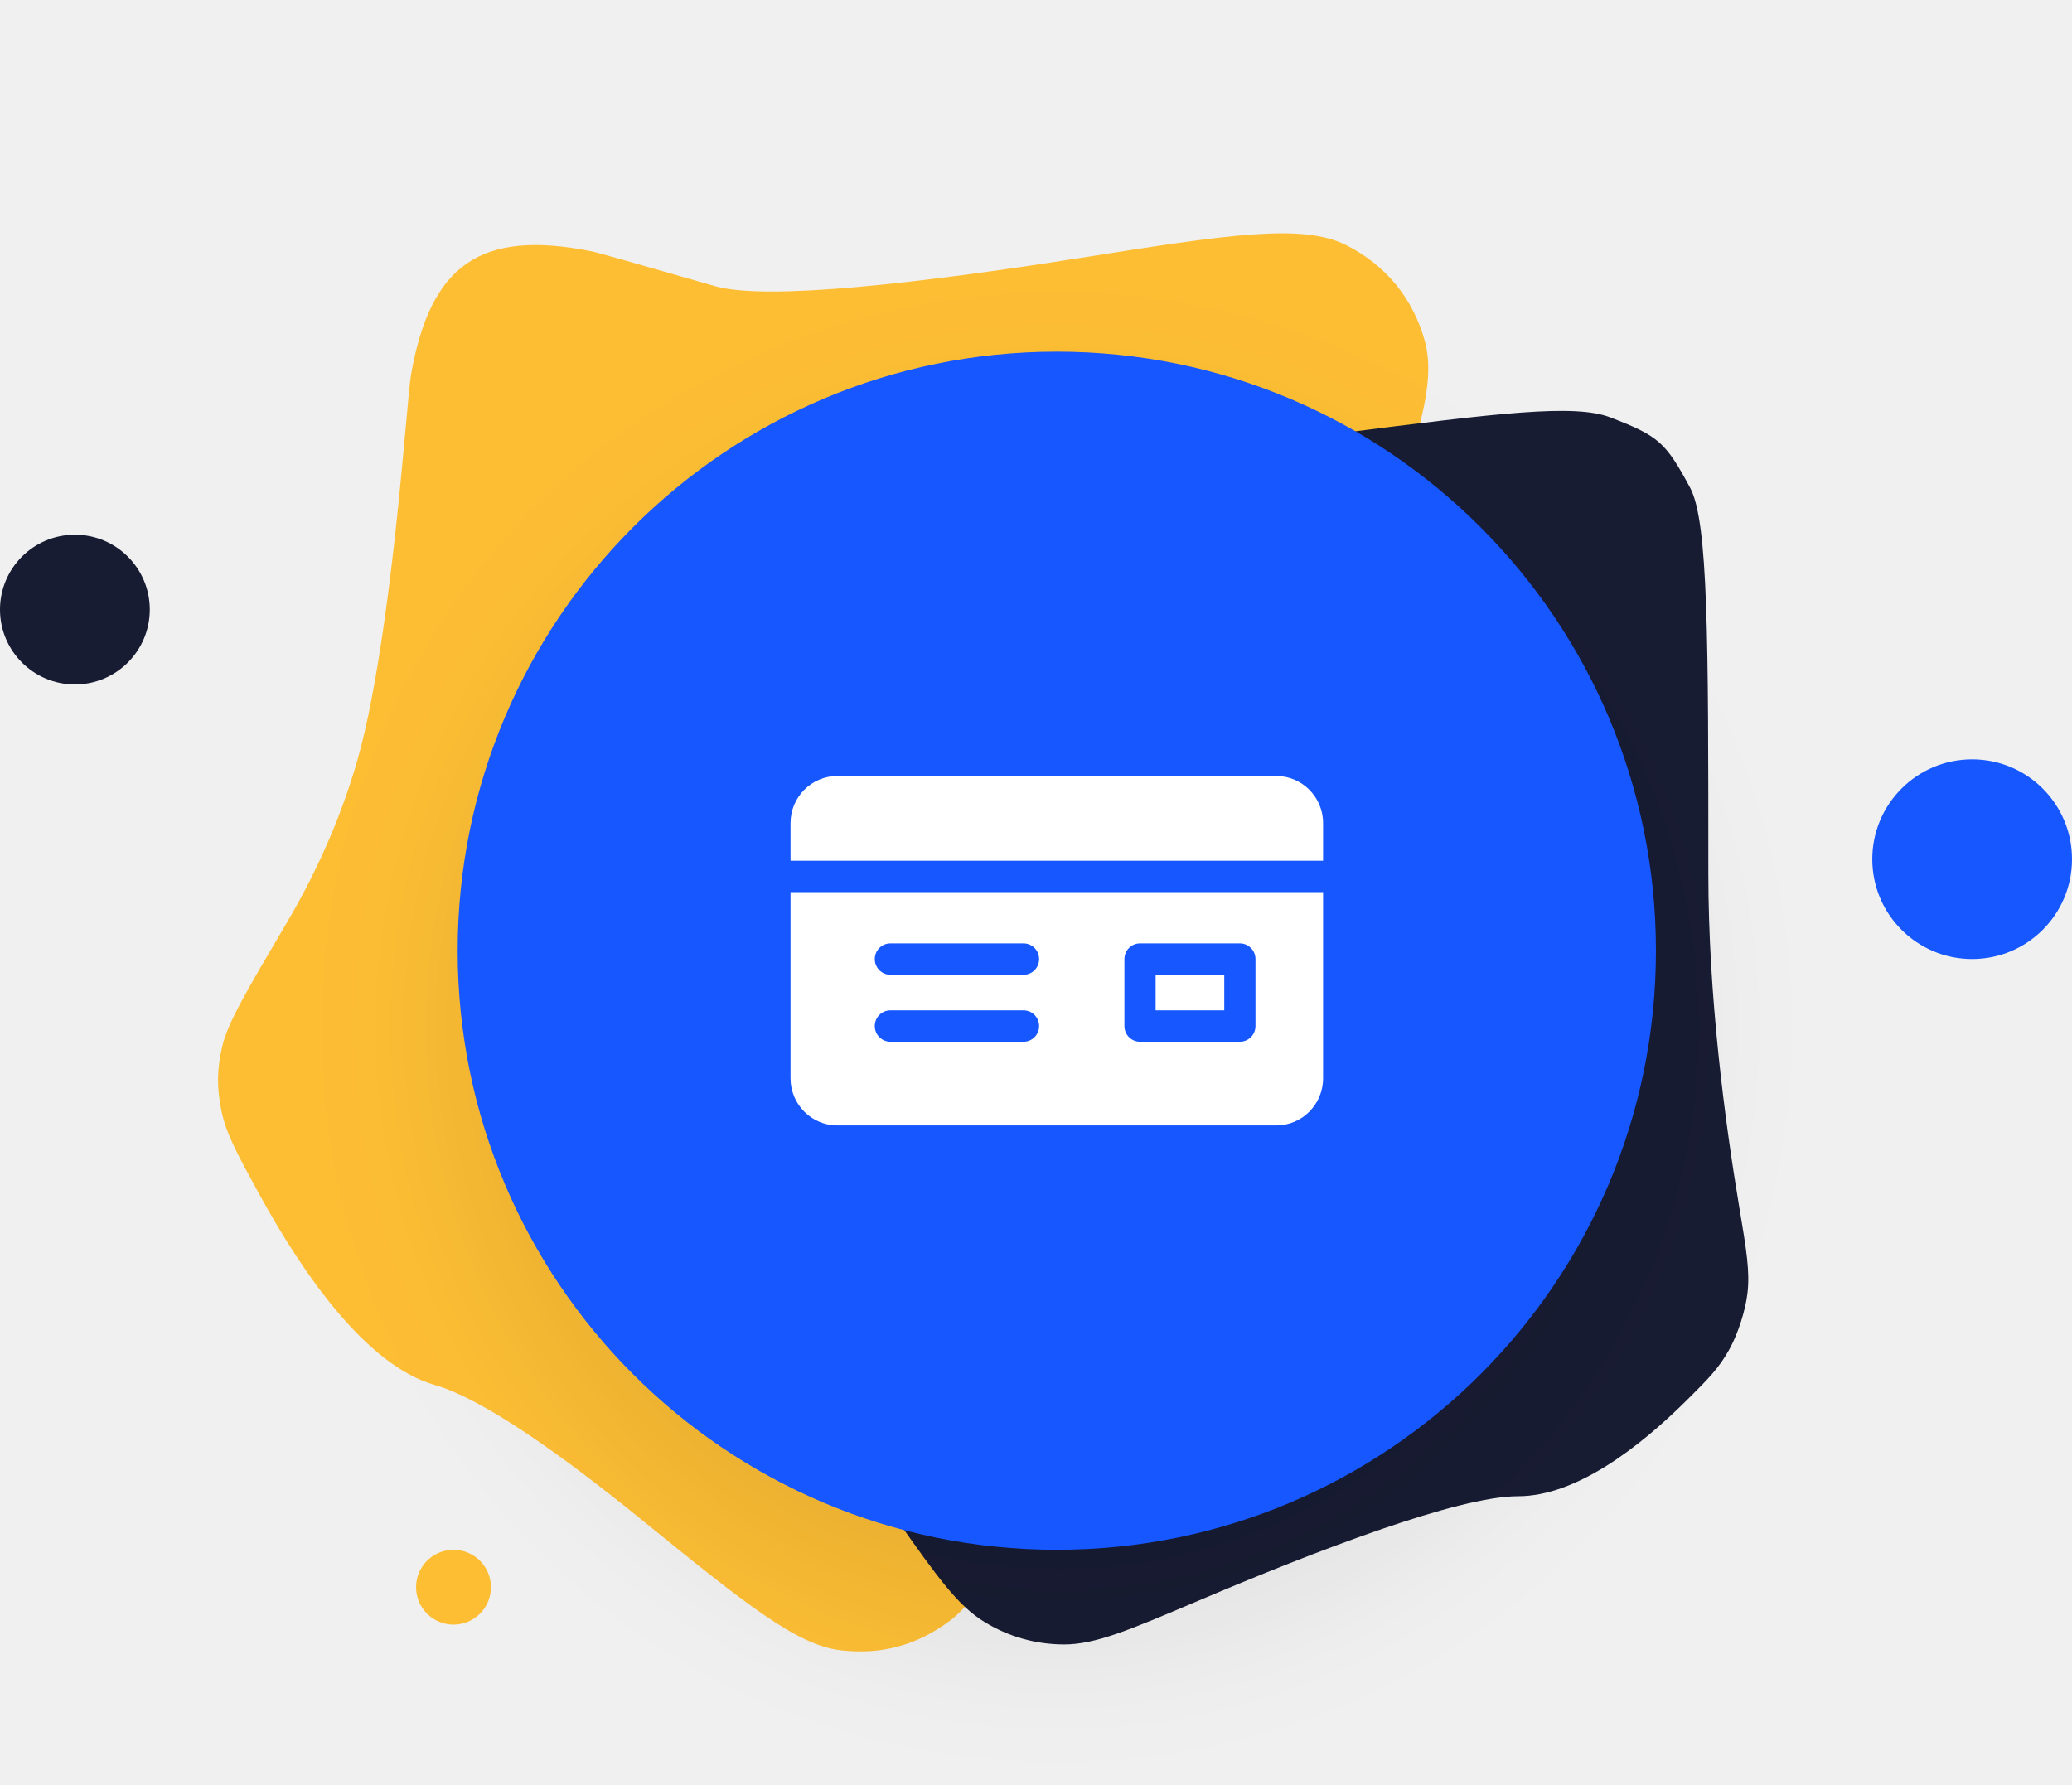
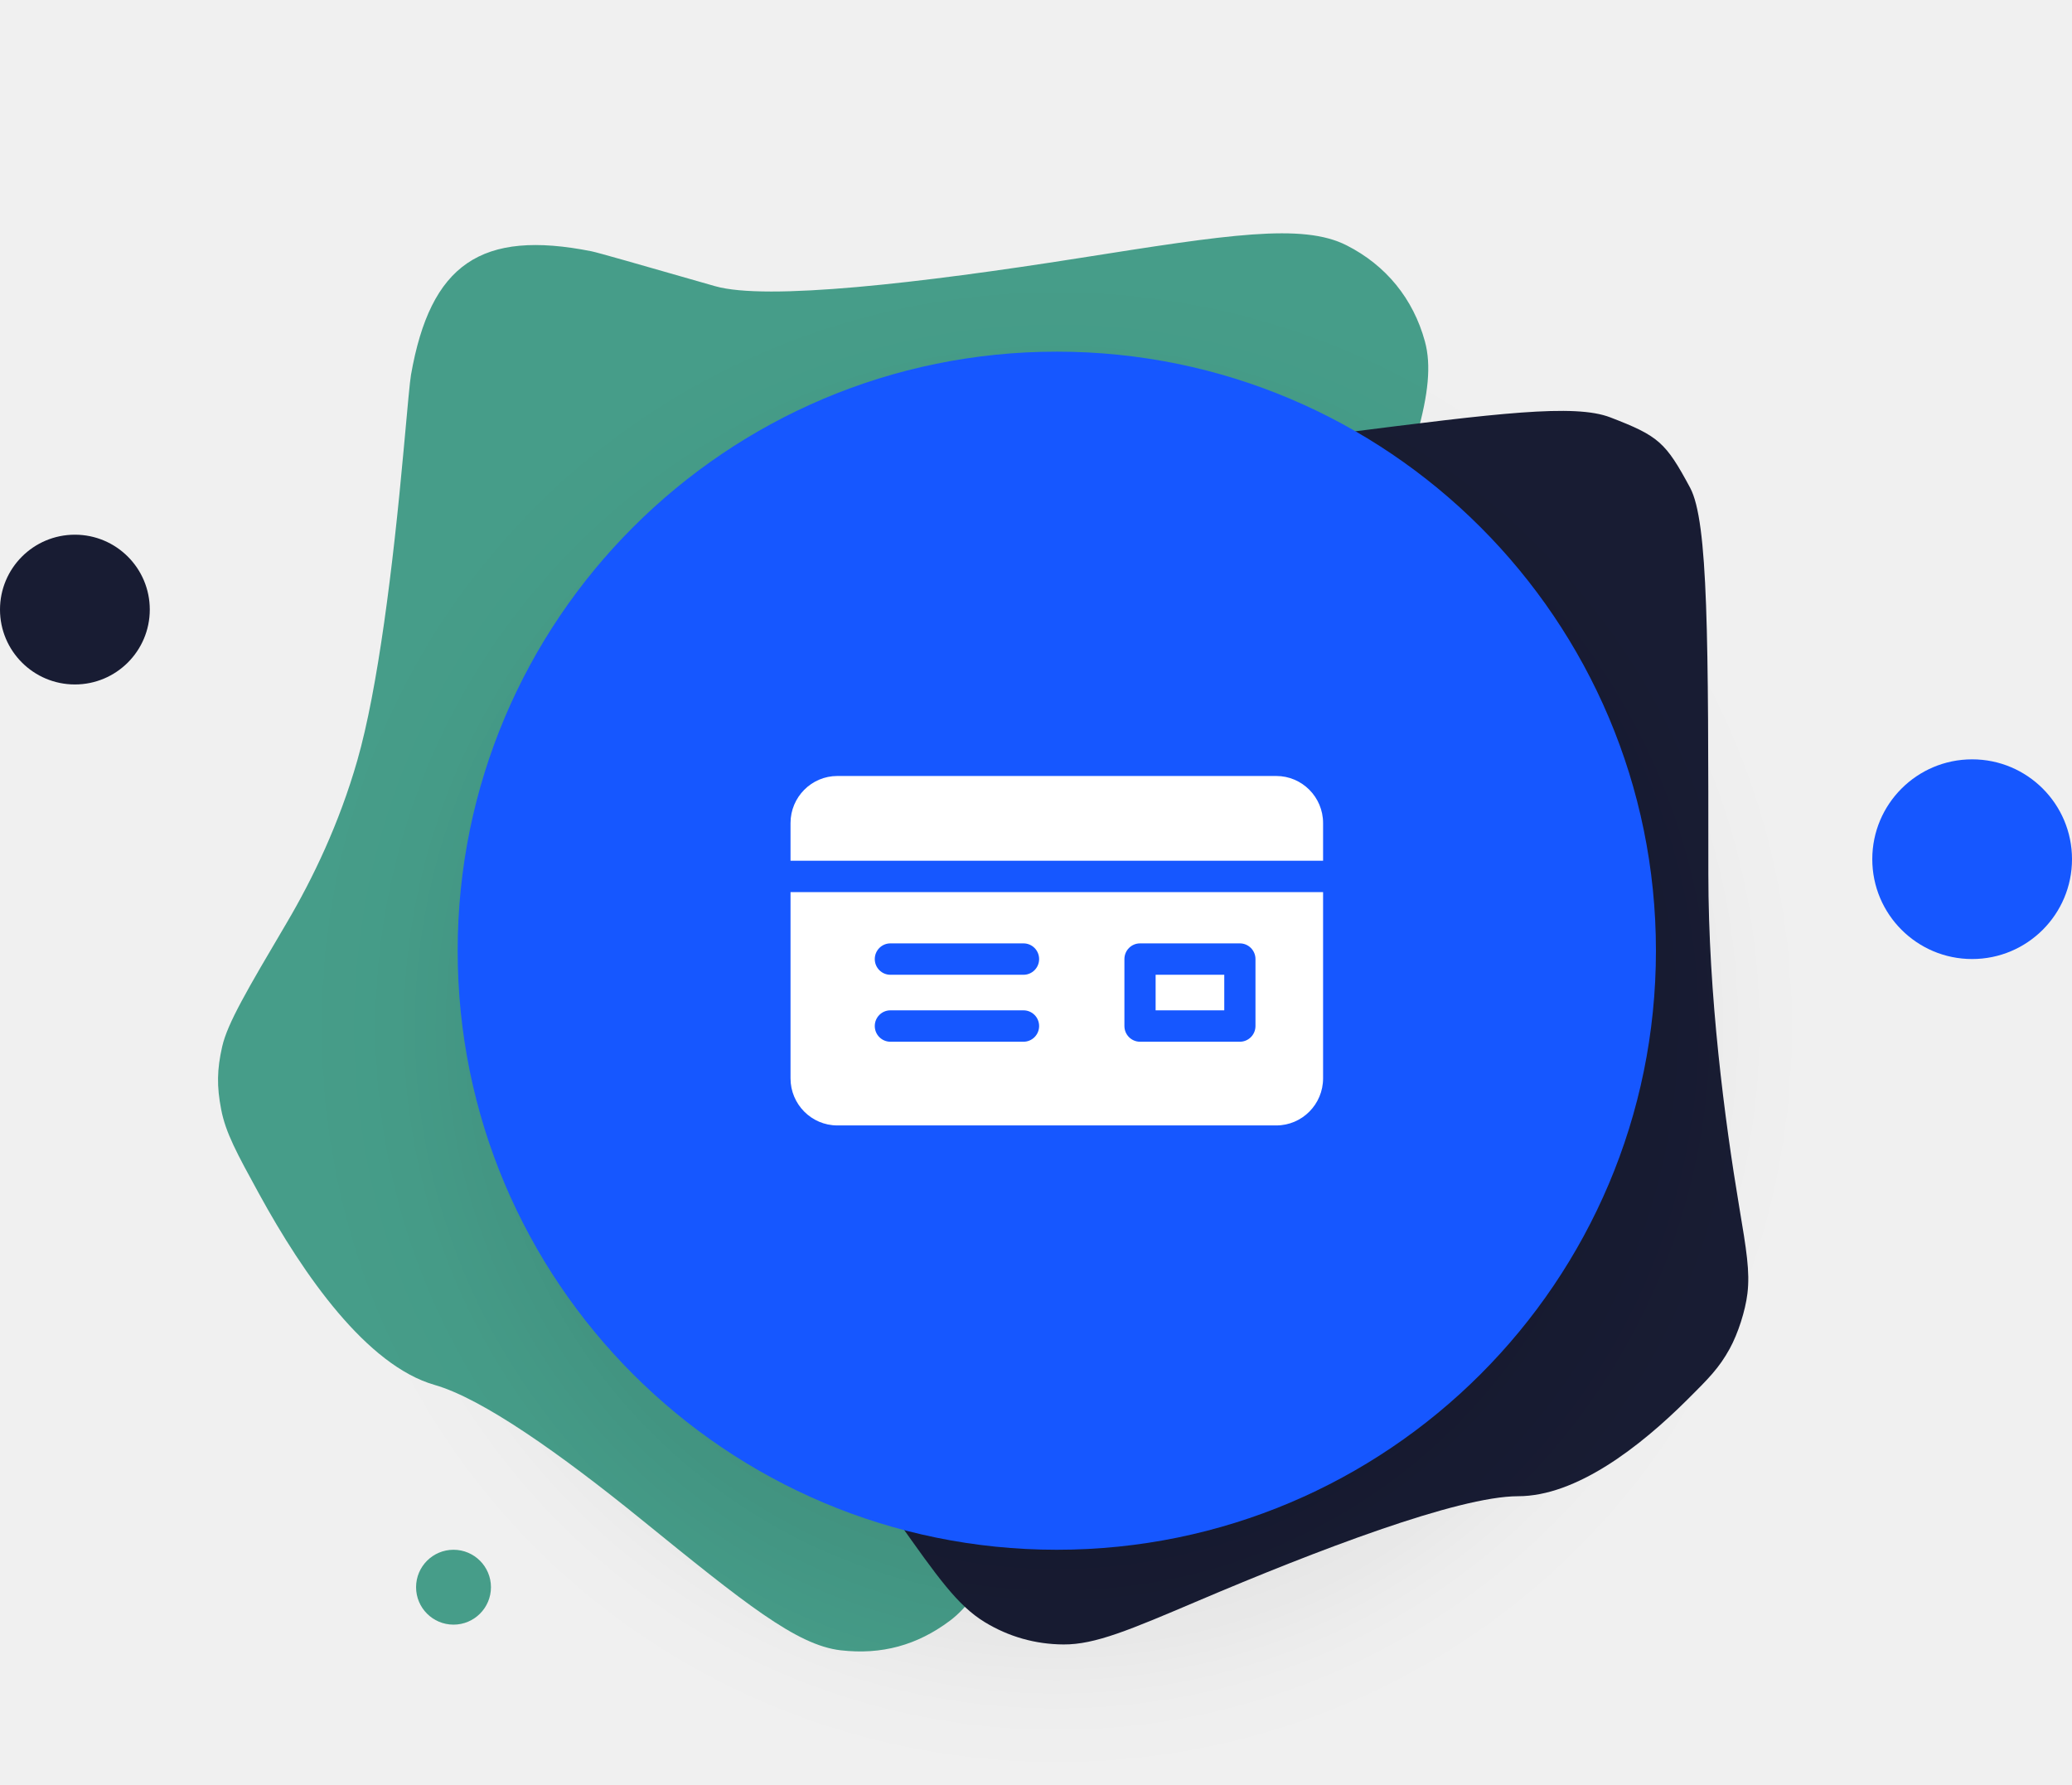
<svg xmlns="http://www.w3.org/2000/svg" width="325" height="280" viewBox="0 0 325 280" fill="none">
  <circle cx="309.337" cy="134.784" r="15.663" fill="#1657FF" />
  <circle cx="11.747" cy="95.627" r="11.747" fill="#181C33" />
-   <circle cx="71.135" cy="248.991" r="5.873" fill="#FDBE34" />
-   <path d="M63.306 70.65C63.963 63.416 64.291 59.799 64.463 58.819C67.511 41.421 75.462 35.975 92.785 39.421C93.761 39.616 99.896 41.375 112.166 44.893V44.893C120.211 47.2 144.294 44.428 169.27 40.489C192.612 36.809 204.283 34.968 211.209 38.482C217.402 41.624 221.67 46.858 223.501 53.557C225.549 61.048 221.518 71.785 213.458 93.259L164.982 222.4C158.066 240.825 154.608 250.038 149.006 254.242C143.855 258.107 138.28 259.621 131.882 258.891C124.923 258.098 116.765 251.481 100.45 238.248C87.948 228.108 75.693 219.416 68.18 217.261C57.534 214.208 47.661 200.111 40.638 187.286C37.148 180.913 35.403 177.726 34.691 174.042C33.989 170.407 34.031 167.799 34.848 164.189C35.677 160.529 38.775 155.276 44.971 144.77C49.097 137.776 53.215 129.167 56.04 119.314C59.253 108.108 61.624 89.177 63.306 70.65Z" fill="#FDBE34" />
-   <path d="M137.097 78.409C142.308 72.17 144.914 69.05 148.193 67.013C151.205 65.142 154.219 64.065 157.733 63.603C161.561 63.101 166.217 63.988 175.529 65.764C184.054 67.389 193.379 68.762 200.554 68.762C202.872 68.762 206.371 68.446 210.7 67.897C234.862 64.835 246.943 63.304 252.587 65.478C260.166 68.397 261.245 69.348 265.094 76.5C267.96 81.826 267.96 100.229 267.96 137.036V137.036C267.96 156.216 270.545 175.837 272.798 189.296C273.936 196.09 274.504 199.488 274.09 202.919C273.762 205.634 272.62 209.186 271.306 211.583C269.643 214.613 267.985 216.264 264.669 219.564C257.24 226.958 247.264 234.718 238.119 234.718C228.678 234.718 206.402 243.271 187.921 251.132C177.161 255.709 171.78 257.998 166.825 257.973C162.405 257.95 158.214 256.761 154.441 254.458C150.212 251.876 147.07 247.433 140.788 238.549C120.437 209.768 90.529 165.07 90.529 150.949C90.529 136.505 118.745 100.379 137.097 78.409Z" fill="#181C33" />
+   <circle cx="71.135" cy="248.991" r="5.873" fill="#469D89" />
+   <path d="M63.306 70.65C63.963 63.416 64.291 59.799 64.463 58.819C67.511 41.421 75.462 35.975 92.785 39.421C93.761 39.616 99.896 41.375 112.166 44.893V44.893C120.211 47.2 144.294 44.428 169.27 40.489C192.612 36.809 204.283 34.968 211.209 38.482C217.402 41.624 221.67 46.858 223.501 53.557C225.549 61.048 221.518 71.785 213.458 93.259L164.982 222.4C158.066 240.825 154.608 250.038 149.006 254.242C143.855 258.107 138.28 259.621 131.882 258.891C124.923 258.098 116.765 251.481 100.45 238.248C87.948 228.108 75.693 219.416 68.18 217.261C57.534 214.208 47.661 200.111 40.638 187.286C37.148 180.913 35.403 177.726 34.691 174.042C33.989 170.407 34.031 167.799 34.848 164.189C35.677 160.529 38.775 155.276 44.971 144.77C49.097 137.776 53.215 129.167 56.04 119.314C59.253 108.108 61.624 89.177 63.306 70.65Z" fill="#469D89" />
+   <path d="M137.097 78.409C142.308 72.17 144.914 69.05 148.193 67.013C151.205 65.142 154.219 64.065 157.733 63.603C161.561 63.101 166.217 63.988 175.529 65.764C184.054 67.389 193.379 68.762 200.554 68.762C202.872 68.762 206.371 68.446 210.7 67.897C234.862 64.835 246.943 63.304 252.587 65.478C260.166 68.397 261.245 69.348 265.094 76.5C267.96 81.826 267.96 100.229 267.96 137.036C267.96 156.216 270.545 175.837 272.798 189.296C273.936 196.09 274.504 199.488 274.09 202.919C273.762 205.634 272.62 209.186 271.306 211.583C269.643 214.613 267.985 216.264 264.669 219.564C257.24 226.958 247.264 234.718 238.119 234.718C228.678 234.718 206.402 243.271 187.921 251.132C177.161 255.709 171.78 257.998 166.825 257.973C162.405 257.95 158.214 256.761 154.441 254.458C150.212 251.876 147.07 247.433 140.788 238.549C120.437 209.768 90.529 165.07 90.529 150.949C90.529 136.505 118.745 100.379 137.097 78.409Z" fill="#181C33" />
  <g filter="url(#filter0_d)">
    <circle cx="165.763" cy="149.141" r="93.976" fill="#1657FF" />
  </g>
  <path fill-rule="evenodd" clip-rule="evenodd" d="M207.53 135.026V129.117C207.53 125.045 204.237 121.732 200.188 121.732H131.338C127.29 121.732 123.996 125.045 123.996 129.117V135.026H207.53ZM181.263 152.916H192.031V158.497H181.263V152.916ZM123.996 139.95V169.165C123.996 173.237 127.29 176.551 131.338 176.551H200.188C204.237 176.551 207.53 173.237 207.53 169.165V139.95H123.996ZM160.542 163.42H139.659C138.307 163.42 137.211 162.318 137.211 160.958C137.211 159.599 138.307 158.497 139.659 158.497H160.542C161.894 158.497 162.989 159.599 162.989 160.958C162.989 162.318 161.894 163.42 160.542 163.42ZM139.659 152.916H160.542C161.894 152.916 162.989 151.814 162.989 150.454C162.989 149.095 161.894 147.992 160.542 147.992H139.659C138.307 147.992 137.211 149.095 137.211 150.454C137.211 151.814 138.307 152.916 139.659 152.916ZM196.925 160.958C196.925 162.318 195.829 163.42 194.478 163.42H178.815C177.464 163.42 176.368 162.318 176.368 160.958V150.454C176.368 149.095 177.464 147.992 178.815 147.992H194.478C195.829 147.992 196.925 149.095 196.925 150.454V160.958Z" fill="white" />
  <defs>
    <filter id="filter0_d" x="47.787" y="43.165" width="235.952" height="235.952" filterUnits="userSpaceOnUse" color-interpolation-filters="sRGB">
      <feFlood flood-opacity="0" result="BackgroundImageFix" />
      <feColorMatrix in="SourceAlpha" type="matrix" values="0 0 0 0 0 0 0 0 0 0 0 0 0 0 0 0 0 0 127 0" />
      <feOffset dy="12" />
      <feGaussianBlur stdDeviation="12" />
      <feColorMatrix type="matrix" values="0 0 0 0 0 0 0 0 0 0 0 0 0 0 0 0 0 0 0.08 0" />
      <feBlend mode="normal" in2="BackgroundImageFix" result="effect1_dropShadow" />
      <feBlend mode="normal" in="SourceGraphic" in2="effect1_dropShadow" result="shape" />
    </filter>
  </defs>
</svg>
